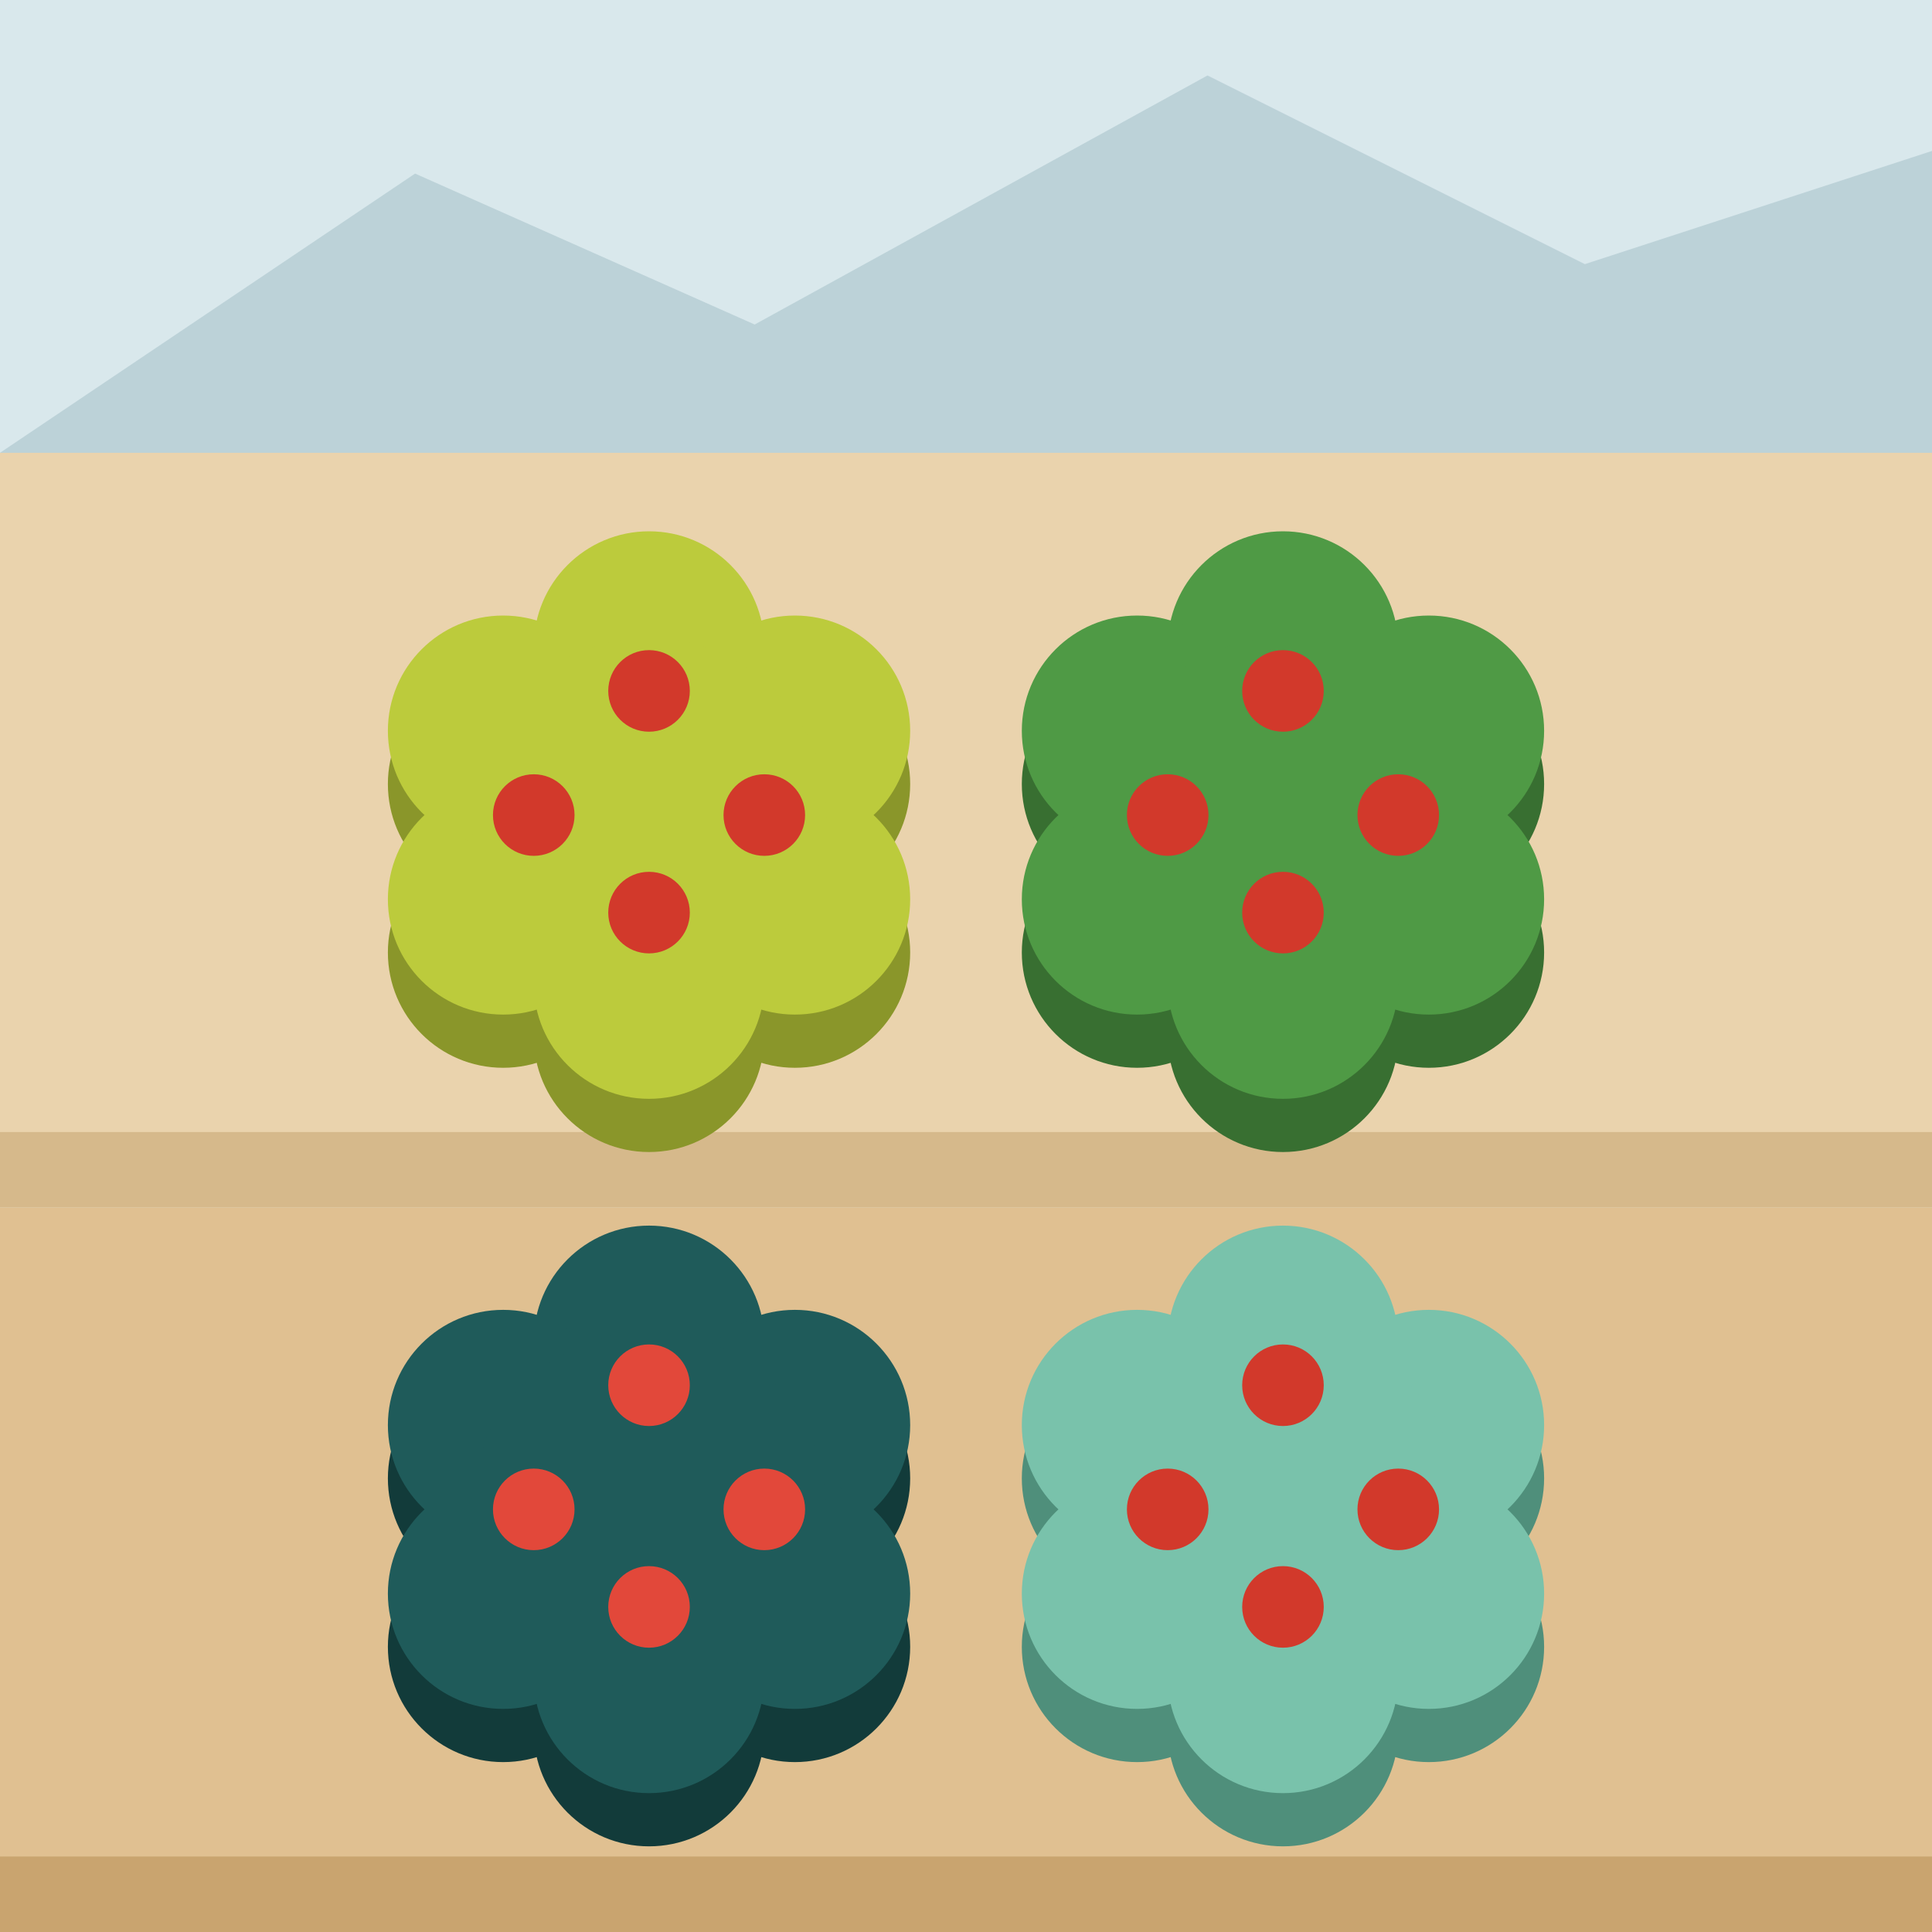
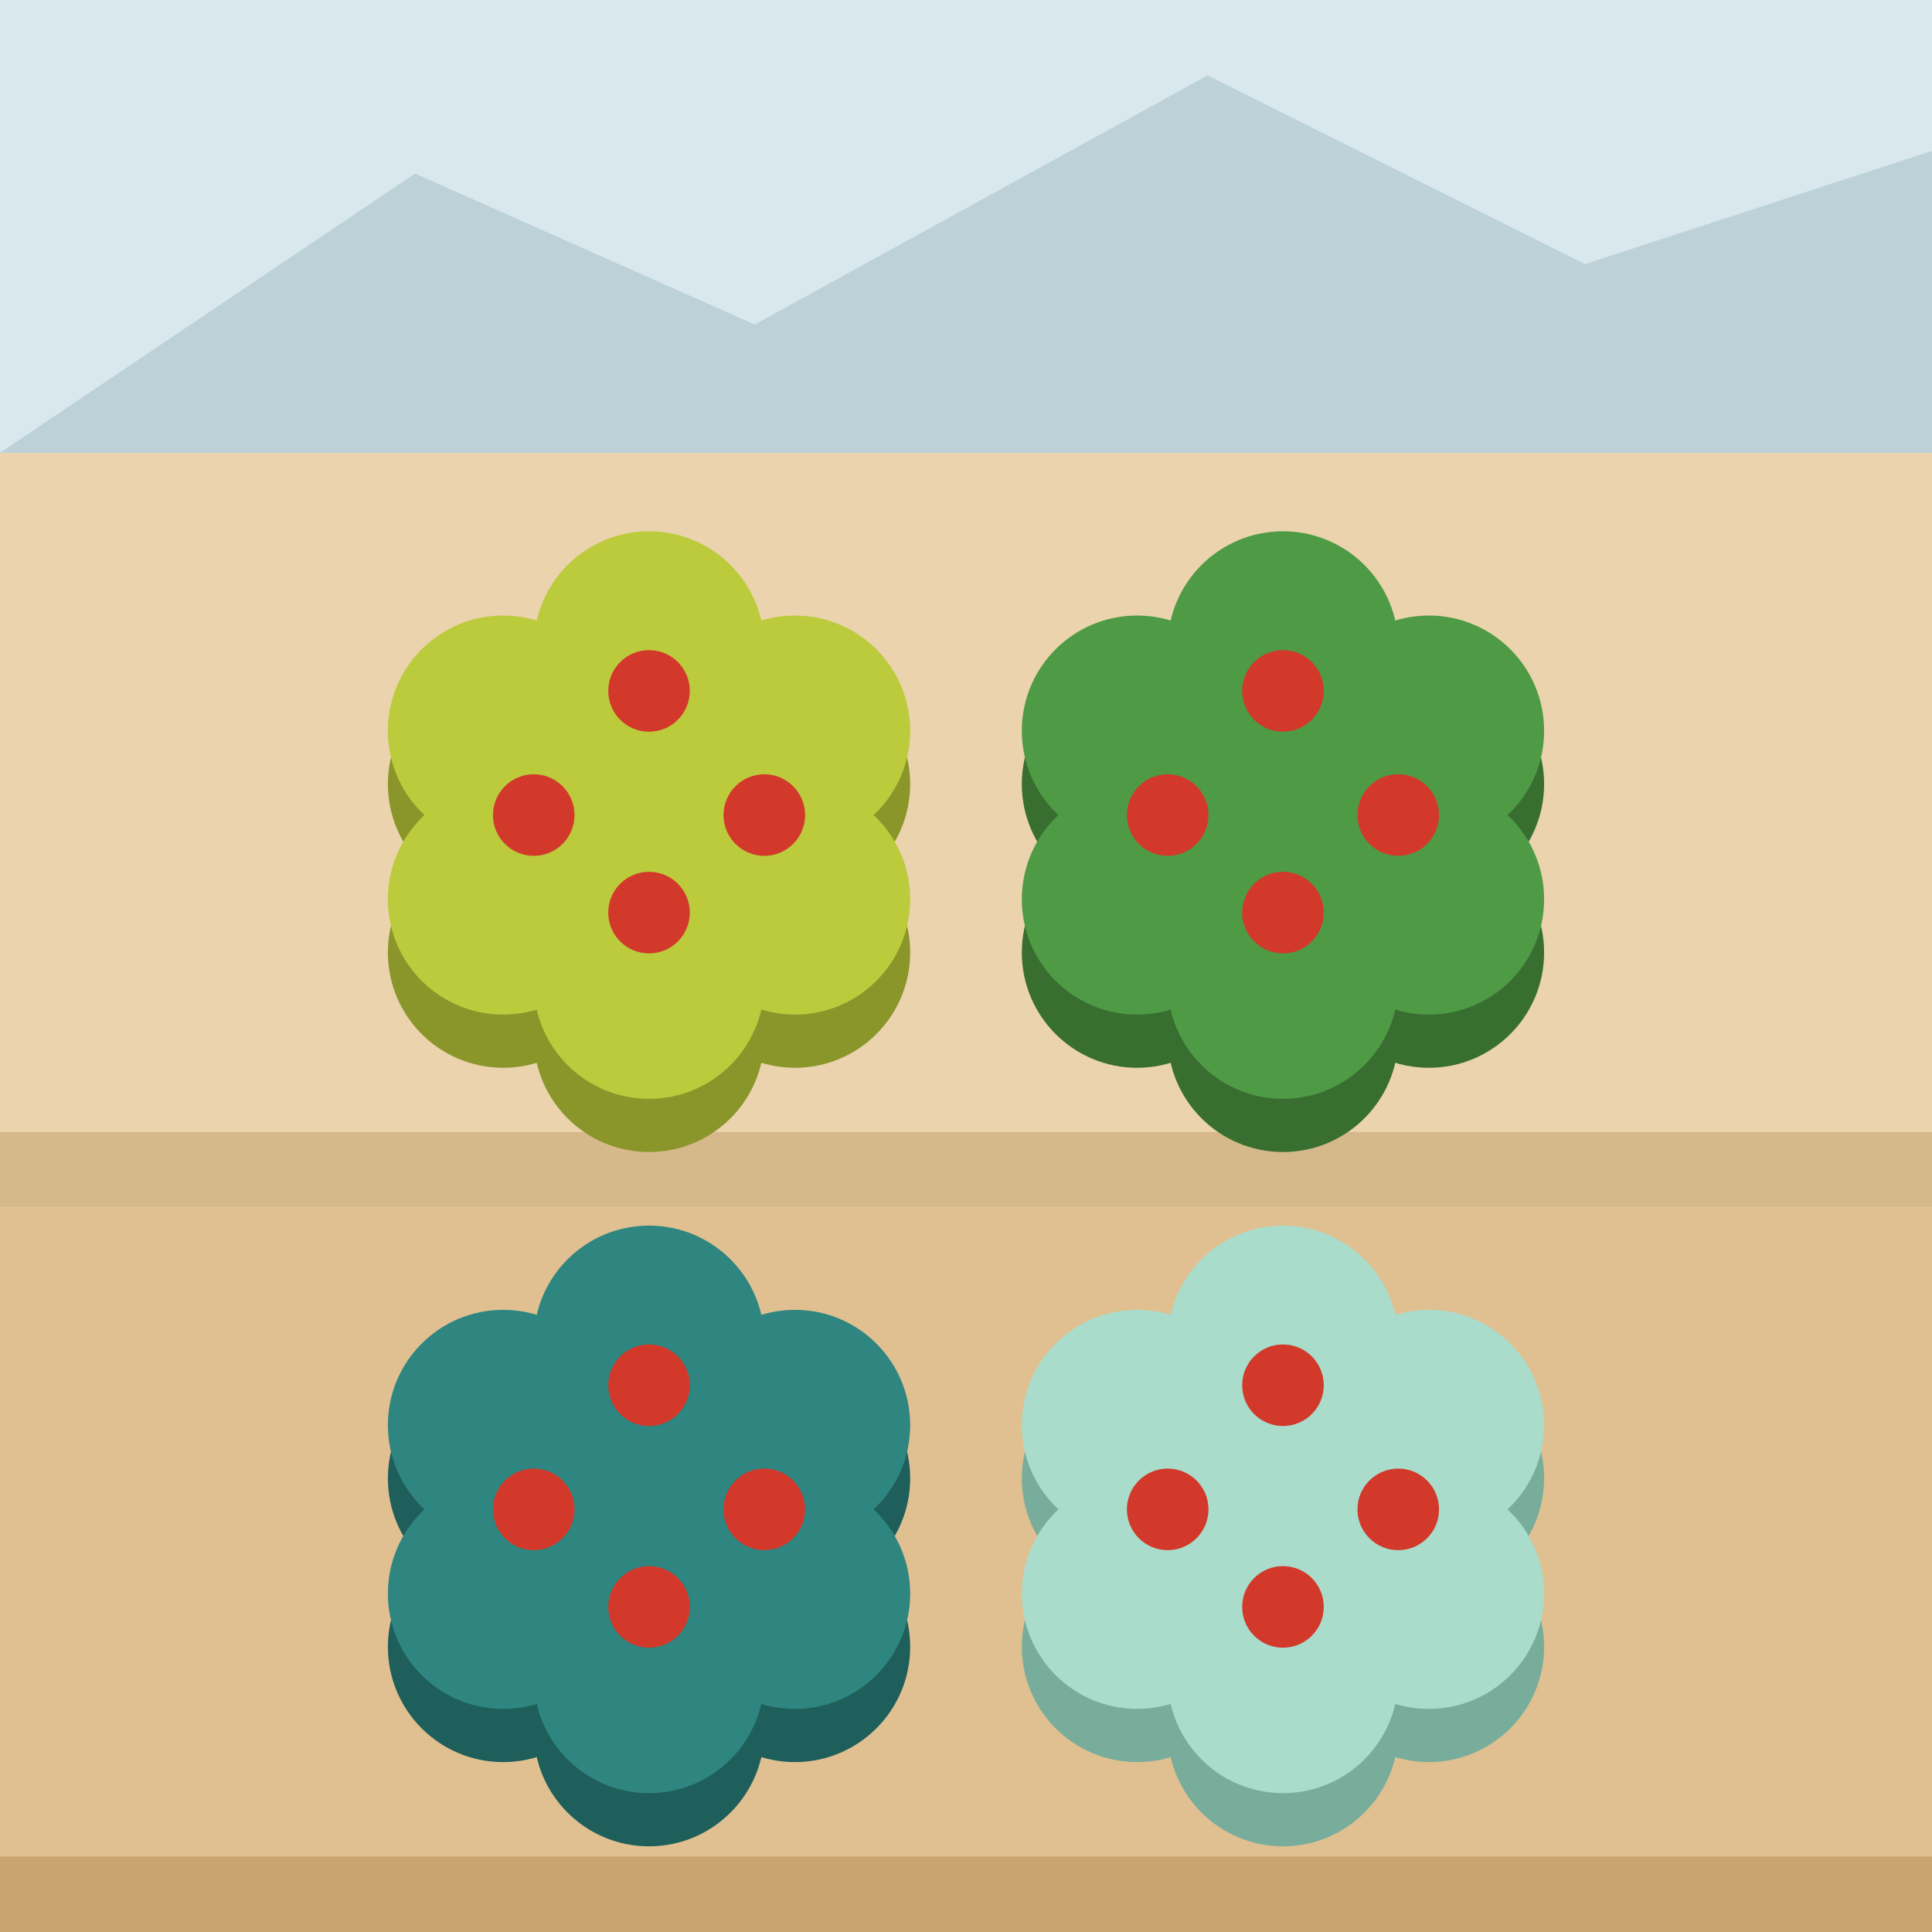
<svg xmlns="http://www.w3.org/2000/svg" xmlns:xlink="http://www.w3.org/1999/xlink" viewBox="0 0 512 512">
  <defs>
    <symbol id="bushY" viewBox="-50 -50 100 100" overflow="visible">
      <g fill="#8a962a" transform="translate(0 6)">
        <circle cx="0.00" cy="-19.00" r="13" />
        <circle cx="16.45" cy="-9.50" r="13" />
        <circle cx="16.45" cy="9.50" r="13" />
        <circle cx="0.00" cy="19.00" r="13" />
        <circle cx="-16.45" cy="9.50" r="13" />
        <circle cx="-16.45" cy="-9.50" r="13" />
        <circle r="20" />
      </g>
      <g fill="#bccb3c" transform="translate(0 0)">
        <circle cx="0.00" cy="-19.00" r="13" />
        <circle cx="16.45" cy="-9.50" r="13" />
        <circle cx="16.45" cy="9.50" r="13" />
        <circle cx="0.00" cy="19.00" r="13" />
        <circle cx="-16.45" cy="9.50" r="13" />
        <circle cx="-16.45" cy="-9.50" r="13" />
        <circle r="20" />
      </g>
      <circle cx="0" cy="-14" r="4.6" fill="#d2392b" />
      <circle cx="-13" cy="0" r="4.6" fill="#d2392b" />
      <circle cx="13" cy="0" r="4.6" fill="#d2392b" />
      <circle cx="0" cy="11" r="4.6" fill="#d2392b" />
    </symbol>
    <symbol id="bushG" viewBox="-50 -50 100 100" overflow="visible">
      <g fill="#386f31" transform="translate(0 6)">
        <circle cx="0.00" cy="-19.00" r="13" />
        <circle cx="16.45" cy="-9.50" r="13" />
        <circle cx="16.45" cy="9.50" r="13" />
        <circle cx="0.00" cy="19.00" r="13" />
        <circle cx="-16.45" cy="9.50" r="13" />
        <circle cx="-16.45" cy="-9.50" r="13" />
        <circle r="20" />
      </g>
      <g fill="#4f9a45" transform="translate(0 0)">
        <circle cx="0.00" cy="-19.00" r="13" />
        <circle cx="16.45" cy="-9.50" r="13" />
        <circle cx="16.45" cy="9.50" r="13" />
        <circle cx="0.00" cy="19.00" r="13" />
        <circle cx="-16.45" cy="9.50" r="13" />
        <circle cx="-16.45" cy="-9.50" r="13" />
        <circle r="20" />
      </g>
      <circle cx="0" cy="-14" r="4.6" fill="#d2392b" />
      <circle cx="-13" cy="0" r="4.6" fill="#d2392b" />
      <circle cx="13" cy="0" r="4.6" fill="#d2392b" />
      <circle cx="0" cy="11" r="4.6" fill="#d2392b" />
    </symbol>
    <symbol id="bushR" viewBox="-50 -50 100 100" overflow="visible">
-       <g fill="#4f8f7b" transform="translate(0 6)">
+       <g fill="#78ad9b" transform="translate(0 6)">
        <circle cx="0.00" cy="-19.00" r="13" />
        <circle cx="16.45" cy="-9.50" r="13" />
        <circle cx="16.45" cy="9.50" r="13" />
        <circle cx="0.00" cy="19.00" r="13" />
        <circle cx="-16.45" cy="9.50" r="13" />
        <circle cx="-16.45" cy="-9.50" r="13" />
        <circle r="20" />
      </g>
-       <g fill="#79c2ab" transform="translate(0 0)">
+       <g fill="#a9dccb" transform="translate(0 0)">
        <circle cx="0.00" cy="-19.00" r="13" />
        <circle cx="16.45" cy="-9.50" r="13" />
        <circle cx="16.45" cy="9.50" r="13" />
        <circle cx="0.00" cy="19.00" r="13" />
        <circle cx="-16.45" cy="9.50" r="13" />
        <circle cx="-16.45" cy="-9.50" r="13" />
        <circle r="20" />
      </g>
      <circle cx="0" cy="-14" r="4.6" fill="#d2392b" />
      <circle cx="-13" cy="0" r="4.6" fill="#d2392b" />
      <circle cx="13" cy="0" r="4.6" fill="#d2392b" />
      <circle cx="0" cy="11" r="4.6" fill="#d2392b" />
    </symbol>
    <symbol id="bushB" viewBox="-50 -50 100 100" overflow="visible">
-       <g fill="#123b3a" transform="translate(0 6)">
+       <g fill="#1f5f5b" transform="translate(0 6)">
        <circle cx="0.00" cy="-19.00" r="13" />
        <circle cx="16.45" cy="-9.50" r="13" />
        <circle cx="16.45" cy="9.50" r="13" />
        <circle cx="0.00" cy="19.00" r="13" />
        <circle cx="-16.45" cy="9.50" r="13" />
        <circle cx="-16.45" cy="-9.50" r="13" />
        <circle r="20" />
      </g>
-       <g fill="#1f5b5a" transform="translate(0 0)">
+       <g fill="#2f8580" transform="translate(0 0)">
        <circle cx="0.00" cy="-19.00" r="13" />
        <circle cx="16.45" cy="-9.50" r="13" />
        <circle cx="16.45" cy="9.50" r="13" />
        <circle cx="0.00" cy="19.00" r="13" />
        <circle cx="-16.45" cy="9.50" r="13" />
        <circle cx="-16.45" cy="-9.50" r="13" />
        <circle r="20" />
      </g>
-       <circle cx="0" cy="-14" r="4.6" fill="#e2483a" />
-       <circle cx="-13" cy="0" r="4.6" fill="#e2483a" />
-       <circle cx="13" cy="0" r="4.6" fill="#e2483a" />
-       <circle cx="0" cy="11" r="4.6" fill="#e2483a" />
+       <circle cx="0" cy="-14" r="4.6" fill="#d2392b" />
+       <circle cx="-13" cy="0" r="4.6" fill="#d2392b" />
+       <circle cx="13" cy="0" r="4.6" fill="#d2392b" />
+       <circle cx="0" cy="11" r="4.6" fill="#d2392b" />
    </symbol>
    <symbol id="bushM" viewBox="-50 -50 100 100" overflow="visible">
      <g fill="#cfc6b6" transform="translate(0 6)">
        <circle cx="0.00" cy="-19.00" r="13" />
        <circle cx="16.45" cy="-9.50" r="13" />
        <circle cx="16.45" cy="9.50" r="13" />
        <circle cx="0.00" cy="19.00" r="13" />
        <circle cx="-16.45" cy="9.50" r="13" />
        <circle cx="-16.45" cy="-9.50" r="13" />
        <circle r="20" />
      </g>
      <g fill="#fbf8f2" transform="translate(0 0)">
        <circle cx="0.00" cy="-19.00" r="13" />
        <circle cx="16.45" cy="-9.50" r="13" />
        <circle cx="16.45" cy="9.50" r="13" />
        <circle cx="0.00" cy="19.00" r="13" />
        <circle cx="-16.45" cy="9.50" r="13" />
        <circle cx="-16.45" cy="-9.50" r="13" />
        <circle r="20" />
      </g>
      <path d="M-12 5 A12 12 0 1 1 9 9" fill="none" stroke="#3a3530" stroke-width="3.6" stroke-linecap="round" />
      <path d="M3 3 L12 12 L15 0 Z" fill="#3a3530" />
    </symbol>
  </defs>
  <rect width="512" height="512" fill="#d9e8ec" />
  <path d="M0 120 L110 46 L200 86 L320 20 L420 70 L512 40 L512 140 L0 140 Z" fill="#bcd2d8" />
  <rect y="120" width="512" height="200" fill="#ead3ad" />
  <rect y="300" width="512" height="20" fill="#d6b98b" />
  <rect y="320" width="512" height="192" fill="#e0c091" />
  <rect y="492" width="512" height="20" fill="#c9a46f" />
  <use xlink:href="#bushY" x="-50" y="-50" width="100" height="100" transform="translate(172 216) scale(2.35)" />
  <use xlink:href="#bushG" x="-50" y="-50" width="100" height="100" transform="translate(340 216) scale(2.35)" />
  <use xlink:href="#bushB" x="-50" y="-50" width="100" height="100" transform="translate(172 400) scale(2.35)" />
  <use xlink:href="#bushR" x="-50" y="-50" width="100" height="100" transform="translate(340 400) scale(2.35)" />
</svg>
